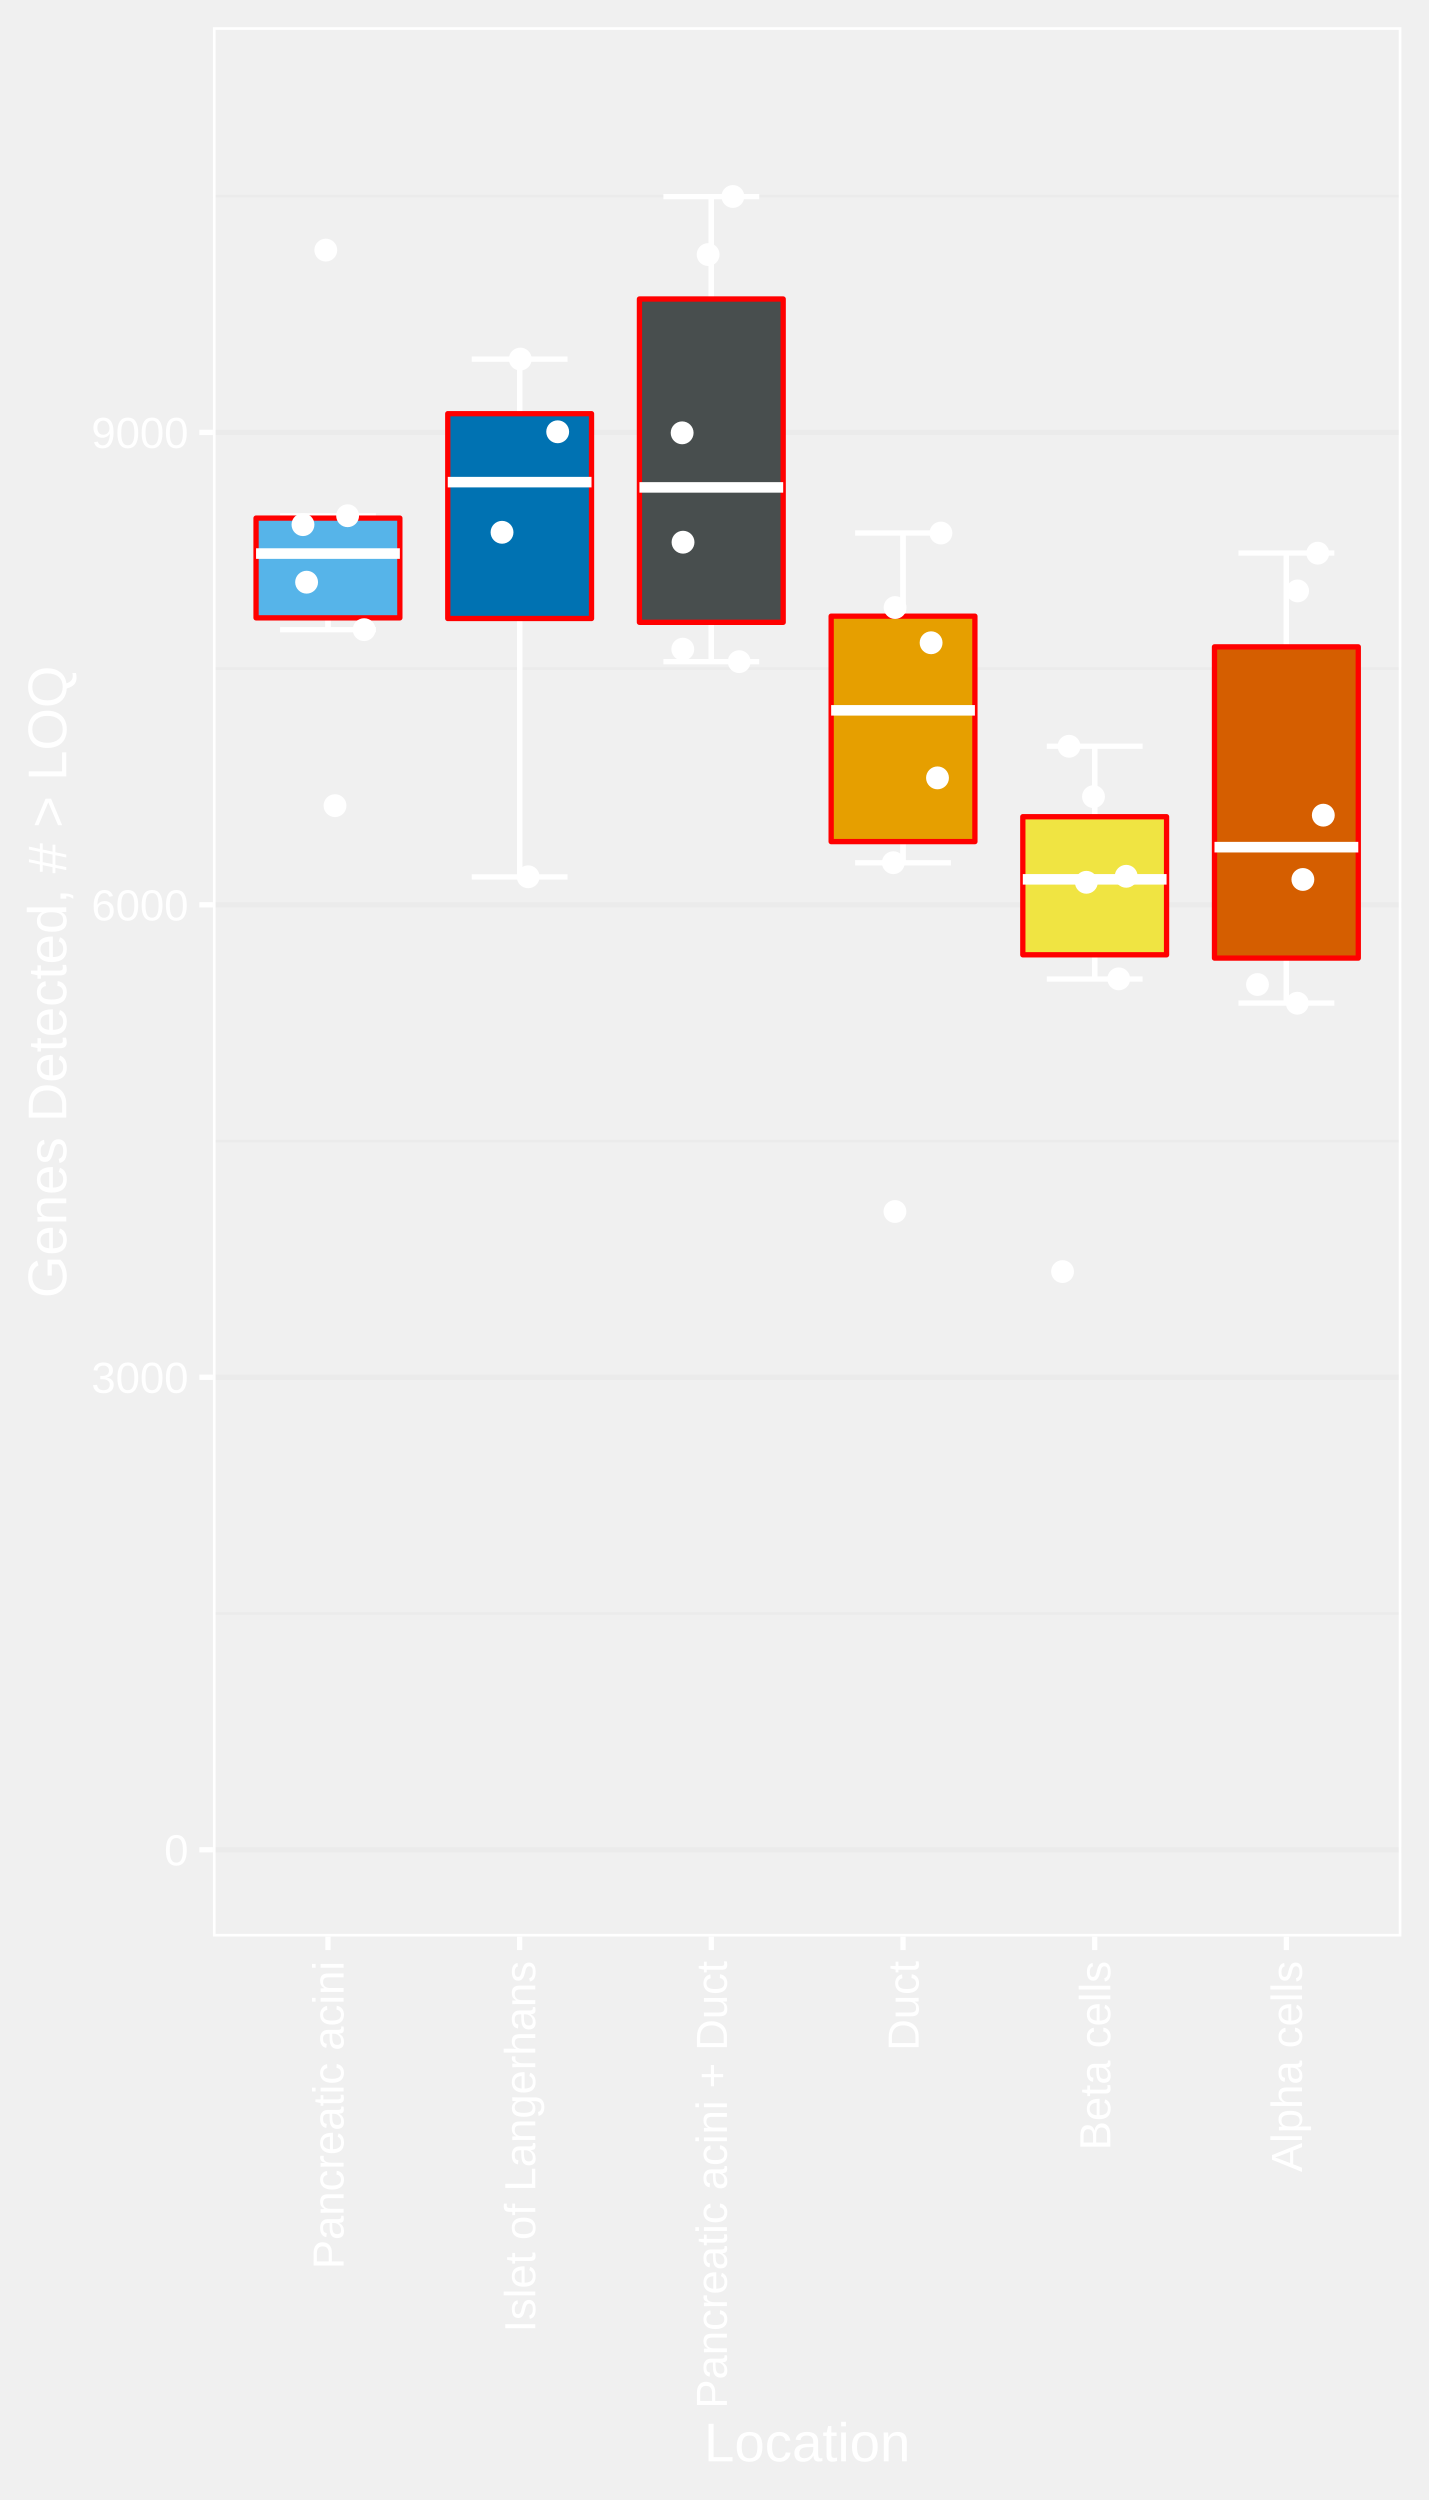
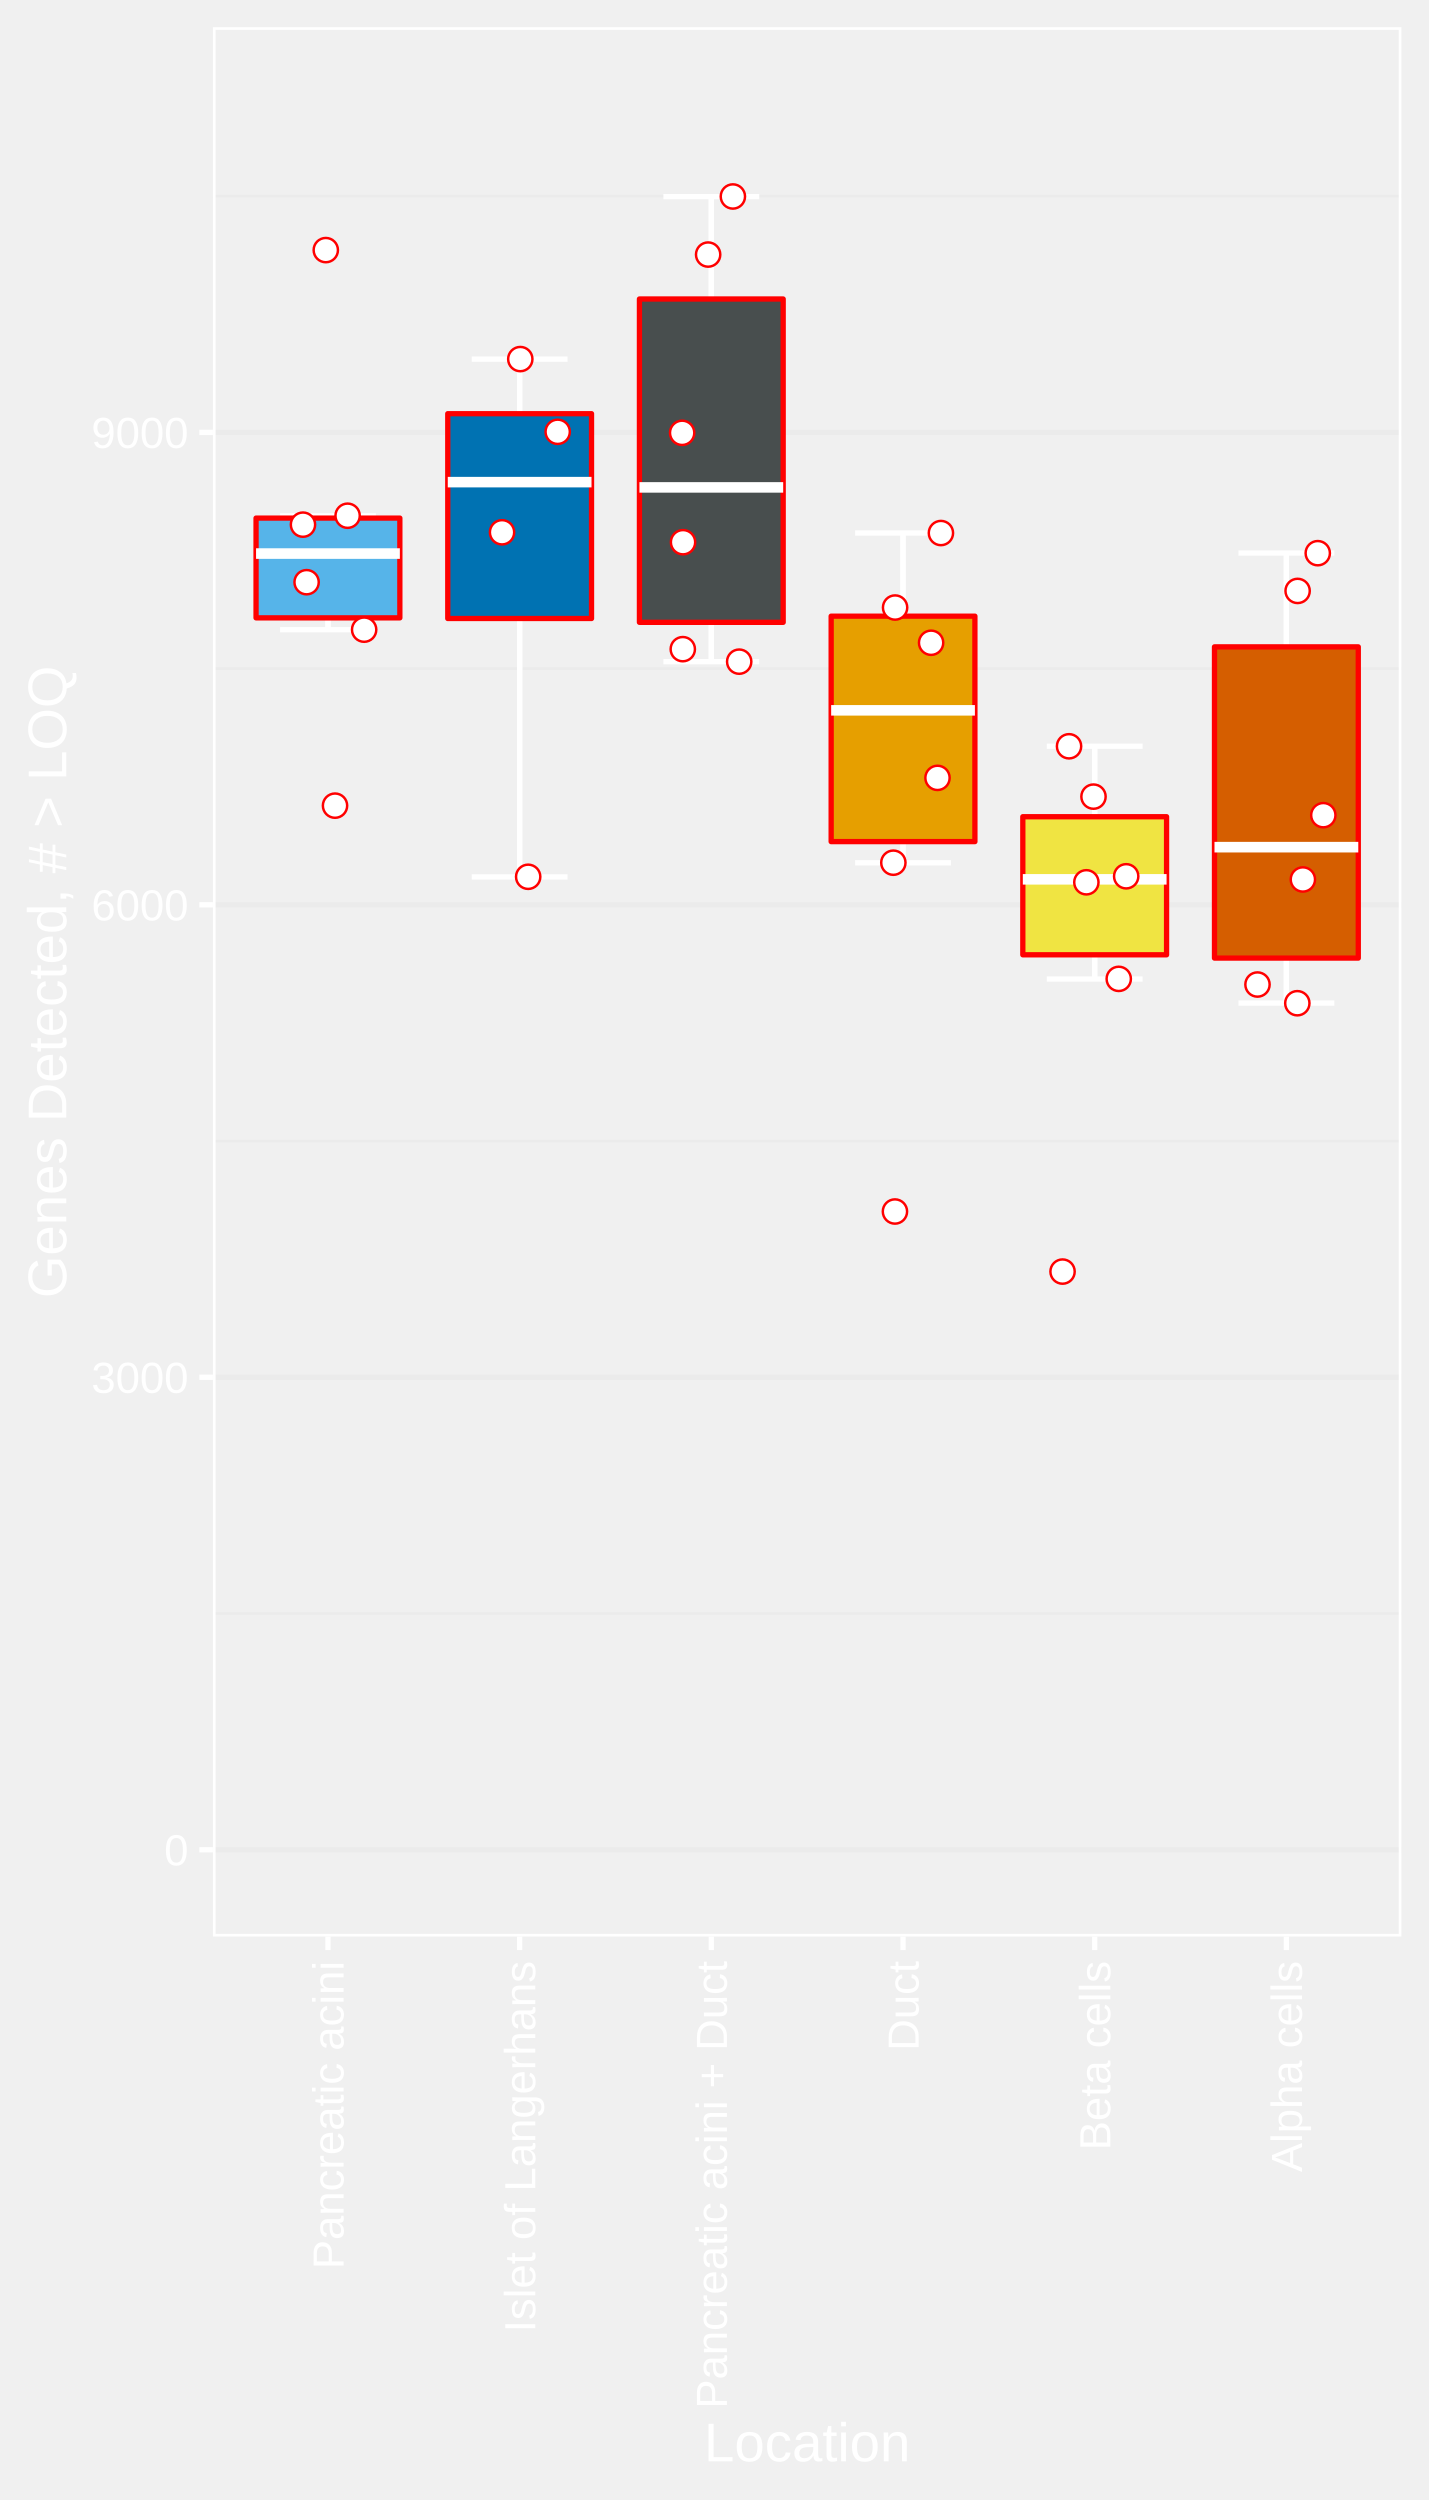
<svg xmlns="http://www.w3.org/2000/svg" class="svglite" viewBox="0 0 288.00 504.00">
  <defs>
    <style type="text/css">
    .svglite line, .svglite polyline, .svglite polygon, .svglite path, .svglite rect, .svglite circle {
      fill: none;
      stroke: #000000;
      stroke-linecap: round;
      stroke-linejoin: round;
      stroke-miterlimit: 10.00;
    }
  </style>
  </defs>
  <rect width="100%" height="100%" style="stroke: none; fill: none;" />
  <defs>
    <clipPath id="cpMC4wMHwyODguMDB8MC4wMHw1MDQuMDA=">
      <rect x="0.00" y="0.00" width="288.00" height="504.00" />
    </clipPath>
  </defs>
  <g clip-path="url(#cpMC4wMHwyODguMDB8MC4wMHw1MDQuMDA=)">
    <rect x="0.00" y="-0" width="288.00" height="504.00" style="stroke-width: 1.07; stroke: none;" />
  </g>
  <defs>
    <clipPath id="cpNDIuOTN8MjgyLjUyfDUuNDh8MzkwLjQw">
      <rect x="42.93" y="5.48" width="239.59" height="384.92" />
    </clipPath>
  </defs>
  <g clip-path="url(#cpNDIuOTN8MjgyLjUyfDUuNDh8MzkwLjQw)">
    <rect x="42.93" y="5.48" width="239.59" height="384.92" style="stroke-width: 1.07; stroke: none;" />
    <polyline points="42.93,325.28 282.52,325.28 " style="stroke-width: 0.53; stroke: #EBEBEB; stroke-linecap: butt;" />
    <polyline points="42.93,230.04 282.52,230.04 " style="stroke-width: 0.53; stroke: #EBEBEB; stroke-linecap: butt;" />
    <polyline points="42.93,134.79 282.52,134.79 " style="stroke-width: 0.53; stroke: #EBEBEB; stroke-linecap: butt;" />
    <polyline points="42.93,39.54 282.52,39.54 " style="stroke-width: 0.53; stroke: #EBEBEB; stroke-linecap: butt;" />
    <polyline points="42.93,372.91 282.52,372.91 " style="stroke-width: 1.07; stroke: #EBEBEB; stroke-linecap: butt;" />
    <polyline points="42.93,277.66 282.52,277.66 " style="stroke-width: 1.07; stroke: #EBEBEB; stroke-linecap: butt;" />
    <polyline points="42.93,182.41 282.52,182.41 " style="stroke-width: 1.07; stroke: #EBEBEB; stroke-linecap: butt;" />
    <polyline points="42.93,87.17 282.52,87.17 " style="stroke-width: 1.07; stroke: #EBEBEB; stroke-linecap: butt;" />
    <polyline points="56.46,103.99 75.78,103.99 " style="stroke-width: 1.07; stroke: #FFFFFF; stroke-linecap: butt;" />
    <polyline points="66.12,103.99 66.12,126.95 " style="stroke-width: 1.07; stroke: #FFFFFF; stroke-linecap: butt;" />
    <polyline points="56.46,126.95 75.78,126.95 " style="stroke-width: 1.07; stroke: #FFFFFF; stroke-linecap: butt;" />
    <polyline points="95.10,72.40 114.42,72.40 " style="stroke-width: 1.07; stroke: #FFFFFF; stroke-linecap: butt;" />
    <polyline points="104.76,72.40 104.76,176.79 " style="stroke-width: 1.07; stroke: #FFFFFF; stroke-linecap: butt;" />
    <polyline points="95.10,176.79 114.42,176.79 " style="stroke-width: 1.07; stroke: #FFFFFF; stroke-linecap: butt;" />
    <polyline points="133.74,39.64 153.06,39.64 " style="stroke-width: 1.07; stroke: #FFFFFF; stroke-linecap: butt;" />
    <polyline points="143.40,39.64 143.40,133.39 " style="stroke-width: 1.07; stroke: #FFFFFF; stroke-linecap: butt;" />
    <polyline points="133.74,133.39 153.06,133.39 " style="stroke-width: 1.07; stroke: #FFFFFF; stroke-linecap: butt;" />
    <polyline points="172.39,107.45 191.71,107.45 " style="stroke-width: 1.07; stroke: #FFFFFF; stroke-linecap: butt;" />
    <polyline points="182.05,107.45 182.05,173.94 " style="stroke-width: 1.07; stroke: #FFFFFF; stroke-linecap: butt;" />
    <polyline points="172.39,173.94 191.71,173.94 " style="stroke-width: 1.07; stroke: #FFFFFF; stroke-linecap: butt;" />
    <polyline points="211.03,150.44 230.35,150.44 " style="stroke-width: 1.07; stroke: #FFFFFF; stroke-linecap: butt;" />
    <polyline points="220.69,150.44 220.69,197.37 " style="stroke-width: 1.07; stroke: #FFFFFF; stroke-linecap: butt;" />
    <polyline points="211.03,197.37 230.35,197.37 " style="stroke-width: 1.07; stroke: #FFFFFF; stroke-linecap: butt;" />
    <polyline points="249.67,111.49 269.00,111.49 " style="stroke-width: 1.07; stroke: #FFFFFF; stroke-linecap: butt;" />
    <polyline points="259.33,111.49 259.33,202.22 " style="stroke-width: 1.07; stroke: #FFFFFF; stroke-linecap: butt;" />
    <polyline points="249.67,202.22 269.00,202.22 " style="stroke-width: 1.07; stroke: #FFFFFF; stroke-linecap: butt;" />
    <line x1="259.33" y1="130.41" x2="259.33" y2="111.49" style="stroke-width: 1.07; stroke: #FFFFFF; stroke-linecap: butt;" />
    <line x1="259.33" y1="193.15" x2="259.33" y2="202.22" style="stroke-width: 1.07; stroke: #FFFFFF; stroke-linecap: butt;" />
    <polygon id="alpha" points="244.84,130.41 244.84,193.15 273.83,193.15 273.83,130.41 244.84,130.41 " style="stroke-width: 1.07; stroke: #FF0000; fill: #D55E00;" />
    <line x1="244.84" y1="170.79" x2="273.83" y2="170.79" style="stroke-width: 2.13; stroke: #FFFFFF; stroke-linecap: butt;" />
    <line x1="220.69" y1="164.65" x2="220.69" y2="150.44" style="stroke-width: 1.07; stroke: #FFFFFF; stroke-linecap: butt;" />
    <line x1="220.69" y1="192.49" x2="220.69" y2="197.37" style="stroke-width: 1.07; stroke: #FFFFFF; stroke-linecap: butt;" />
    <polygon id="beta" points="206.20,164.65 206.20,192.49 235.18,192.49 235.18,164.65 206.20,164.65 " style="stroke-width: 1.07; stroke: #FF0000; fill: #F0E442;" />
    <line x1="206.20" y1="177.27" x2="235.18" y2="177.27" style="stroke-width: 2.13; stroke: #FFFFFF; stroke-linecap: butt;" />
    <line x1="182.05" y1="124.22" x2="182.05" y2="107.45" style="stroke-width: 1.07; stroke: #FFFFFF; stroke-linecap: butt;" />
    <line x1="182.05" y1="169.67" x2="182.05" y2="173.94" style="stroke-width: 1.07; stroke: #FFFFFF; stroke-linecap: butt;" />
    <polygon id="duct" points="167.56,124.22 167.56,169.67 196.54,169.67 196.54,124.22 167.56,124.22 " style="stroke-width: 1.07; stroke: #FF0000; fill: #E69F00;" />
    <line x1="167.56" y1="143.20" x2="196.54" y2="143.20" style="stroke-width: 2.13; stroke: #FFFFFF; stroke-linecap: butt;" />
    <line x1="104.76" y1="83.40" x2="104.76" y2="72.40" style="stroke-width: 1.07; stroke: #FFFFFF; stroke-linecap: butt;" />
    <line x1="104.76" y1="124.69" x2="104.76" y2="176.79" style="stroke-width: 1.07; stroke: #FFFFFF; stroke-linecap: butt;" />
    <polygon id="islet" points="90.27,83.40 90.27,124.69 119.25,124.69 119.25,83.40 90.27,83.40 " style="stroke-width: 1.07; stroke: #FF0000; fill: #0072B2;" />
    <line x1="90.27" y1="97.20" x2="119.25" y2="97.20" style="stroke-width: 2.13; stroke: #FFFFFF; stroke-linecap: butt;" />
    <line x1="66.12" y1="104.45" x2="66.12" y2="103.99" style="stroke-width: 1.07; stroke: #FFFFFF; stroke-linecap: butt;" />
    <line x1="66.12" y1="124.56" x2="66.12" y2="126.95" style="stroke-width: 1.07; stroke: #FFFFFF; stroke-linecap: butt;" />
    <polygon id="acini" points="51.62,104.45 51.62,124.56 80.61,124.56 80.61,104.45 51.62,104.45 " style="stroke-width: 1.07; stroke: #FF0000; fill: #56B4E9;" />
    <line x1="51.62" y1="111.60" x2="80.61" y2="111.60" style="stroke-width: 2.13; stroke: #FFFFFF; stroke-linecap: butt;" />
    <line x1="143.40" y1="60.28" x2="143.40" y2="39.64" style="stroke-width: 1.07; stroke: #FFFFFF; stroke-linecap: butt;" />
    <line x1="143.40" y1="125.46" x2="143.40" y2="133.39" style="stroke-width: 1.07; stroke: #FFFFFF; stroke-linecap: butt;" />
    <polygon id="aciniDuct" points="128.91,60.28 128.91,125.46 157.89,125.46 157.89,60.28 128.91,60.28 " style="stroke-width: 1.07; stroke: #FF0000; fill: #484E4E;" />
    <line x1="128.91" y1="98.26" x2="157.89" y2="98.26" style="stroke-width: 2.13; stroke: #FFFFFF; stroke-linecap: butt;" />
-     <circle cx="265.66" cy="111.52" r="1.95" style="stroke-width: 0.71; stroke: #FFFFFF; fill: #FFFFFF;" />
-     <circle cx="214.21" cy="256.35" r="1.95" style="stroke-width: 0.71; stroke: #FFFFFF; fill: #FFFFFF;" />
-     <circle cx="261.54" cy="202.25" r="1.95" style="stroke-width: 0.71; stroke: #FFFFFF; fill: #FFFFFF;" />
-     <circle cx="220.45" cy="160.60" r="1.95" style="stroke-width: 0.71; stroke: #FFFFFF; fill: #FFFFFF;" />
-     <circle cx="266.78" cy="164.34" r="1.95" style="stroke-width: 0.71; stroke: #FFFFFF; fill: #FFFFFF;" />
-     <circle cx="225.54" cy="197.34" r="1.95" style="stroke-width: 0.71; stroke: #FFFFFF; fill: #FFFFFF;" />
-     <circle cx="262.66" cy="177.30" r="1.95" style="stroke-width: 0.71; stroke: #FFFFFF; fill: #FFFFFF;" />
-     <circle cx="227.04" cy="176.66" r="1.95" style="stroke-width: 0.71; stroke: #FFFFFF; fill: #FFFFFF;" />
-     <circle cx="104.89" cy="72.39" r="1.95" style="stroke-width: 0.71; stroke: #FFFFFF; fill: #FFFFFF;" />
-     <circle cx="112.43" cy="87.05" r="1.95" style="stroke-width: 0.71; stroke: #FFFFFF; fill: #FFFFFF;" />
-     <circle cx="261.60" cy="119.13" r="1.95" style="stroke-width: 0.71; stroke: #FFFFFF; fill: #FFFFFF;" />
-     <circle cx="219.01" cy="177.87" r="1.95" style="stroke-width: 0.71; stroke: #FFFFFF; fill: #FFFFFF;" />
-     <circle cx="106.48" cy="176.76" r="1.95" style="stroke-width: 0.71; stroke: #FFFFFF; fill: #FFFFFF;" />
-     <circle cx="253.51" cy="198.48" r="1.95" style="stroke-width: 0.71; stroke: #FFFFFF; fill: #FFFFFF;" />
-     <circle cx="215.52" cy="150.45" r="1.95" style="stroke-width: 0.71; stroke: #FFFFFF; fill: #FFFFFF;" />
-     <circle cx="101.21" cy="107.31" r="1.95" style="stroke-width: 0.71; stroke: #FFFFFF; fill: #FFFFFF;" />
-     <circle cx="189.69" cy="107.46" r="1.95" style="stroke-width: 0.71; stroke: #FFFFFF; fill: #FFFFFF;" />
-     <circle cx="65.68" cy="50.42" r="1.95" style="stroke-width: 0.71; stroke: #FFFFFF; fill: #FFFFFF;" />
-     <circle cx="180.45" cy="122.48" r="1.95" style="stroke-width: 0.71; stroke: #FFFFFF; fill: #FFFFFF;" />
-     <circle cx="61.81" cy="117.37" r="1.95" style="stroke-width: 0.71; stroke: #FFFFFF; fill: #FFFFFF;" />
-     <circle cx="189.00" cy="156.82" r="1.95" style="stroke-width: 0.71; stroke: #FFFFFF; fill: #FFFFFF;" />
-     <circle cx="67.54" cy="162.42" r="1.95" style="stroke-width: 0.71; stroke: #FFFFFF; fill: #FFFFFF;" />
-     <circle cx="180.10" cy="173.92" r="1.95" style="stroke-width: 0.71; stroke: #FFFFFF; fill: #FFFFFF;" />
-     <circle cx="73.41" cy="126.94" r="1.95" style="stroke-width: 0.71; stroke: #FFFFFF; fill: #FFFFFF;" />
-     <circle cx="180.42" cy="244.24" r="1.95" style="stroke-width: 0.71; stroke: #FFFFFF; fill: #FFFFFF;" />
-     <circle cx="70.08" cy="103.97" r="1.95" style="stroke-width: 0.71; stroke: #FFFFFF; fill: #FFFFFF;" />
-     <circle cx="187.71" cy="129.58" r="1.95" style="stroke-width: 0.71; stroke: #FFFFFF; fill: #FFFFFF;" />
-     <circle cx="61.08" cy="105.77" r="1.95" style="stroke-width: 0.71; stroke: #FFFFFF; fill: #FFFFFF;" />
-     <circle cx="147.75" cy="39.61" r="1.95" style="stroke-width: 0.71; stroke: #FFFFFF; fill: #FFFFFF;" />
-     <circle cx="137.65" cy="130.87" r="1.95" style="stroke-width: 0.71; stroke: #FFFFFF; fill: #FFFFFF;" />
-     <circle cx="137.52" cy="87.26" r="1.95" style="stroke-width: 0.71; stroke: #FFFFFF; fill: #FFFFFF;" />
-     <circle cx="137.70" cy="109.31" r="1.95" style="stroke-width: 0.71; stroke: #FFFFFF; fill: #FFFFFF;" />
-     <circle cx="149.02" cy="133.39" r="1.95" style="stroke-width: 0.71; stroke: #FFFFFF; fill: #FFFFFF;" />
-     <circle cx="142.76" cy="51.32" r="1.95" style="stroke-width: 0.71; stroke: #FFFFFF; fill: #FFFFFF;" />
+     <circle id="r001Alpha" cx="265.66" cy="111.52" r="2.45" style="stroke-width: 0.5; stroke: #FF0000; fill: #FFFFFF;" />
+     <circle id="r001Beta" cx="214.21" cy="256.35" r="2.45" style="stroke-width: 0.5; stroke: #FF0000; fill: #FFFFFF;" />
+     <circle id="r002Alpha" cx="261.54" cy="202.25" r="2.45" style="stroke-width: 0.5; stroke: #FF0000; fill: #FFFFFF;" />
+     <circle id="r002Beta" cx="220.45" cy="160.60" r="2.45" style="stroke-width: 0.5; stroke: #FF0000; fill: #FFFFFF;" />
+     <circle id="r003Alpha" cx="266.78" cy="164.34" r="2.45" style="stroke-width: 0.5; stroke: #FF0000; fill: #FFFFFF;" />
+     <circle id="r003Beta" cx="225.54" cy="197.34" r="2.45" style="stroke-width: 0.5; stroke: #FF0000; fill: #FFFFFF;" />
+     <circle id="r006Alpha" cx="262.66" cy="177.30" r="2.45" style="stroke-width: 0.5; stroke: #FF0000; fill: #FFFFFF;" />
+     <circle id="r006Beta" cx="227.04" cy="176.66" r="2.45" style="stroke-width: 0.5; stroke: #FF0000; fill: #FFFFFF;" />
+     <circle id="r007" cx="104.89" cy="72.39" r="2.45" style="stroke-width: 0.5; stroke: #FF0000; fill: #FFFFFF;" />
+     <circle id="r008" cx="112.43" cy="87.05" r="2.45" style="stroke-width: 0.5; stroke: #FF0000; fill: #FFFFFF;" />
+     <circle id="r009Alpha" cx="261.60" cy="119.13" r="2.45" style="stroke-width: 0.5; stroke: #FF0000; fill: #FFFFFF;" />
+     <circle id="r009Beta" cx="219.01" cy="177.87" r="2.45" style="stroke-width: 0.5; stroke: #FF0000; fill: #FFFFFF;" />
+     <circle id="r010" cx="106.48" cy="176.76" r="2.45" style="stroke-width: 0.5; stroke: #FF0000; fill: #FFFFFF;" />
+     <circle id="r011Alpha" cx="253.51" cy="198.48" r="2.45" style="stroke-width: 0.5; stroke: #FF0000; fill: #FFFFFF;" />
+     <circle id="r011Beta" cx="215.52" cy="150.45" r="2.45" style="stroke-width: 0.5; stroke: #FF0000; fill: #FFFFFF;" />
+     <circle id="r012" cx="101.21" cy="107.31" r="2.45" style="stroke-width: 0.5; stroke: #FF0000; fill: #FFFFFF;" />
+     <circle id="r013Duct" cx="189.69" cy="107.46" r="2.45" style="stroke-width: 0.5; stroke: #FF0000; fill: #FFFFFF;" />
+     <circle id="r013Acini" cx="65.68" cy="50.42" r="2.45" style="stroke-width: 0.5; stroke: #FF0000; fill: #FFFFFF;" />
+     <circle id="r014Duct" cx="180.45" cy="122.48" r="2.45" style="stroke-width: 0.5; stroke: #FF0000; fill: #FFFFFF;" />
+     <circle id="r014Acini" cx="61.81" cy="117.37" r="2.45" style="stroke-width: 0.5; stroke: #FF0000; fill: #FFFFFF;" />
+     <circle id="r015Duct" cx="189.00" cy="156.82" r="2.45" style="stroke-width: 0.5; stroke: #FF0000; fill: #FFFFFF;" />
+     <circle id="r015Acini" cx="67.54" cy="162.42" r="2.45" style="stroke-width: 0.5; stroke: #FF0000; fill: #FFFFFF;" />
+     <circle id="r016Duct" cx="180.10" cy="173.92" r="2.45" style="stroke-width: 0.5; stroke: #FF0000; fill: #FFFFFF;" />
+     <circle id="r016Acini" cx="73.41" cy="126.94" r="2.45" style="stroke-width: 0.5; stroke: #FF0000; fill: #FFFFFF;" />
+     <circle id="r017Duct" cx="180.42" cy="244.24" r="2.45" style="stroke-width: 0.5; stroke: #FF0000; fill: #FFFFFF;" />
+     <circle id="r017Acini" cx="70.08" cy="103.97" r="2.45" style="stroke-width: 0.5; stroke: #FF0000; fill: #FFFFFF;" />
+     <circle id="r018Duct" cx="187.71" cy="129.58" r="2.45" style="stroke-width: 0.5; stroke: #FF0000; fill: #FFFFFF;" />
+     <circle id="r018Acini" cx="61.08" cy="105.77" r="2.45" style="stroke-width: 0.5; stroke: #FF0000; fill: #FFFFFF;" />
+     <circle id="r019" cx="147.75" cy="39.61" r="2.45" style="stroke-width: 0.5; stroke: #FF0000; fill: #FFFFFF;" />
+     <circle id="r020" cx="137.65" cy="130.87" r="2.45" style="stroke-width: 0.5; stroke: #FF0000; fill: #FFFFFF;" />
+     <circle id="r021" cx="137.52" cy="87.26" r="2.45" style="stroke-width: 0.5; stroke: #FF0000; fill: #FFFFFF;" />
+     <circle id="r022" cx="137.70" cy="109.31" r="2.45" style="stroke-width: 0.5; stroke: #FF0000; fill: #FFFFFF;" />
+     <circle id="r023" cx="149.02" cy="133.39" r="2.45" style="stroke-width: 0.5; stroke: #FF0000; fill: #FFFFFF;" />
+     <circle id="r024" cx="142.76" cy="51.32" r="2.45" style="stroke-width: 0.5; stroke: #FF0000; fill: #FFFFFF;" />
    <rect x="42.93" y="5.48" width="239.59" height="384.92" style="stroke-width: 1.07; stroke: #FFFFFF;" />
  </g>
  <g clip-path="url(#cpMC4wMHwyODguMDB8MC4wMHw1MDQuMDA=)">
    <text x="38.00" y="376.06" text-anchor="end" style="font-size: 8.80px; fill: #FFFFFF; font-family: Arial;" textLength="4.90px" lengthAdjust="spacingAndGlyphs">0</text>
    <text x="38.00" y="280.81" text-anchor="end" style="font-size: 8.80px; fill: #FFFFFF; font-family: Arial;" textLength="19.58px" lengthAdjust="spacingAndGlyphs">3000</text>
    <text x="38.00" y="185.56" text-anchor="end" style="font-size: 8.80px; fill: #FFFFFF; font-family: Arial;" textLength="19.58px" lengthAdjust="spacingAndGlyphs">6000</text>
    <text x="38.00" y="90.32" text-anchor="end" style="font-size: 8.80px; fill: #FFFFFF; font-family: Arial;" textLength="19.58px" lengthAdjust="spacingAndGlyphs">9000</text>
    <polyline points="40.19,372.91 42.93,372.91 " style="stroke-width: 1.07; stroke: #FFFFFF; stroke-linecap: butt;" />
    <polyline points="40.19,277.66 42.93,277.66 " style="stroke-width: 1.07; stroke: #FFFFFF; stroke-linecap: butt;" />
    <polyline points="40.19,182.41 42.93,182.41 " style="stroke-width: 1.07; stroke: #FFFFFF; stroke-linecap: butt;" />
    <polyline points="40.19,87.17 42.93,87.17 " style="stroke-width: 1.07; stroke: #FFFFFF; stroke-linecap: butt;" />
    <polyline points="66.12,393.14 66.12,390.40 " style="stroke-width: 1.07; stroke: #FFFFFF; stroke-linecap: butt;" />
    <polyline points="104.76,393.14 104.76,390.40 " style="stroke-width: 1.07; stroke: #FFFFFF; stroke-linecap: butt;" />
    <polyline points="143.40,393.14 143.40,390.40 " style="stroke-width: 1.07; stroke: #FFFFFF; stroke-linecap: butt;" />
    <polyline points="182.05,393.14 182.05,390.40 " style="stroke-width: 1.07; stroke: #FFFFFF; stroke-linecap: butt;" />
    <polyline points="220.69,393.14 220.69,390.40 " style="stroke-width: 1.07; stroke: #FFFFFF; stroke-linecap: butt;" />
    <polyline points="259.33,393.14 259.33,390.40 " style="stroke-width: 1.07; stroke: #FFFFFF; stroke-linecap: butt;" />
    <text transform="translate(69.27,395.33) rotate(-90)" text-anchor="end" style="font-size: 8.80px; fill: #FFFFFF; font-family: Arial;" textLength="62.12px" lengthAdjust="spacingAndGlyphs">Pancreatic acini</text>
    <text transform="translate(107.91,395.33) rotate(-90)" text-anchor="end" style="font-size: 8.80px; fill: #FFFFFF; font-family: Arial;" textLength="74.88px" lengthAdjust="spacingAndGlyphs">Islet of Langerhans</text>
    <text transform="translate(146.55,395.33) rotate(-90)" text-anchor="end" style="font-size: 8.80px; fill: #FFFFFF; font-family: Arial;" textLength="90.25px" lengthAdjust="spacingAndGlyphs">Pancreatic acini + Duct</text>
    <text transform="translate(185.20,395.33) rotate(-90)" text-anchor="end" style="font-size: 8.80px; fill: #FFFFFF; font-family: Arial;" textLength="18.09px" lengthAdjust="spacingAndGlyphs">Duct</text>
    <text transform="translate(223.84,395.33) rotate(-90)" text-anchor="end" style="font-size: 8.80px; fill: #FFFFFF; font-family: Arial;" textLength="38.15px" lengthAdjust="spacingAndGlyphs">Beta cells</text>
    <text transform="translate(262.48,395.33) rotate(-90)" text-anchor="end" style="font-size: 8.80px; fill: #FFFFFF; font-family: Arial;" textLength="42.55px" lengthAdjust="spacingAndGlyphs">Alpha cells</text>
    <text x="162.73" y="496.20" text-anchor="middle" style="font-size: 11.00px; fill: #FFFFFF; font-family: Arial;" textLength="41.60px" lengthAdjust="spacingAndGlyphs">Location</text>
    <text transform="translate(13.36,197.94) rotate(-90)" text-anchor="middle" style="font-size: 11.00px; fill: #FFFFFF; font-family: Arial;" textLength="127.55px" lengthAdjust="spacingAndGlyphs">Genes Detected, # &gt; LOQ</text>
  </g>
</svg>
